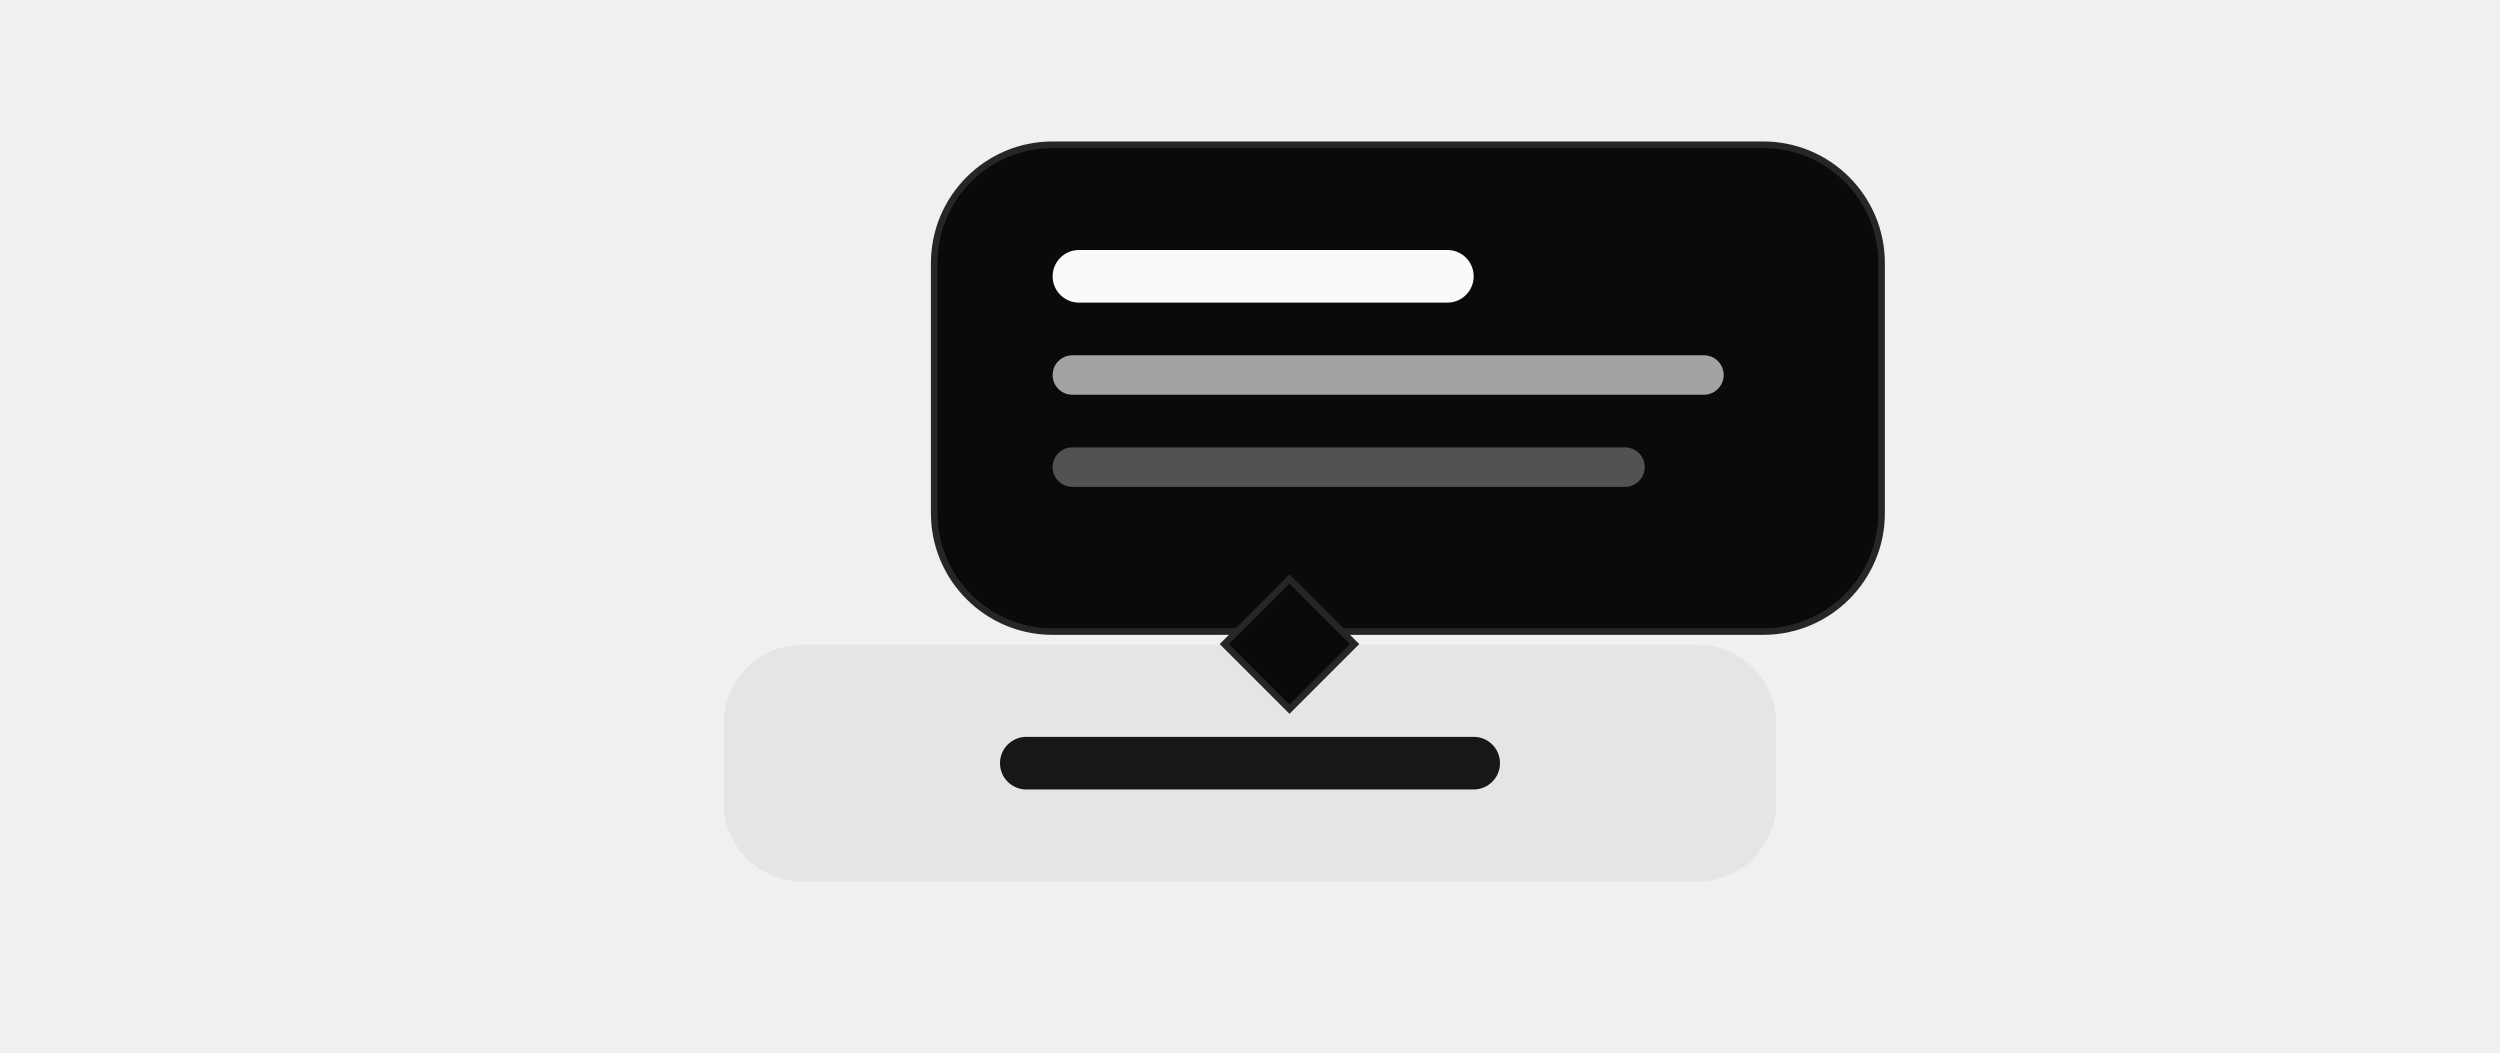
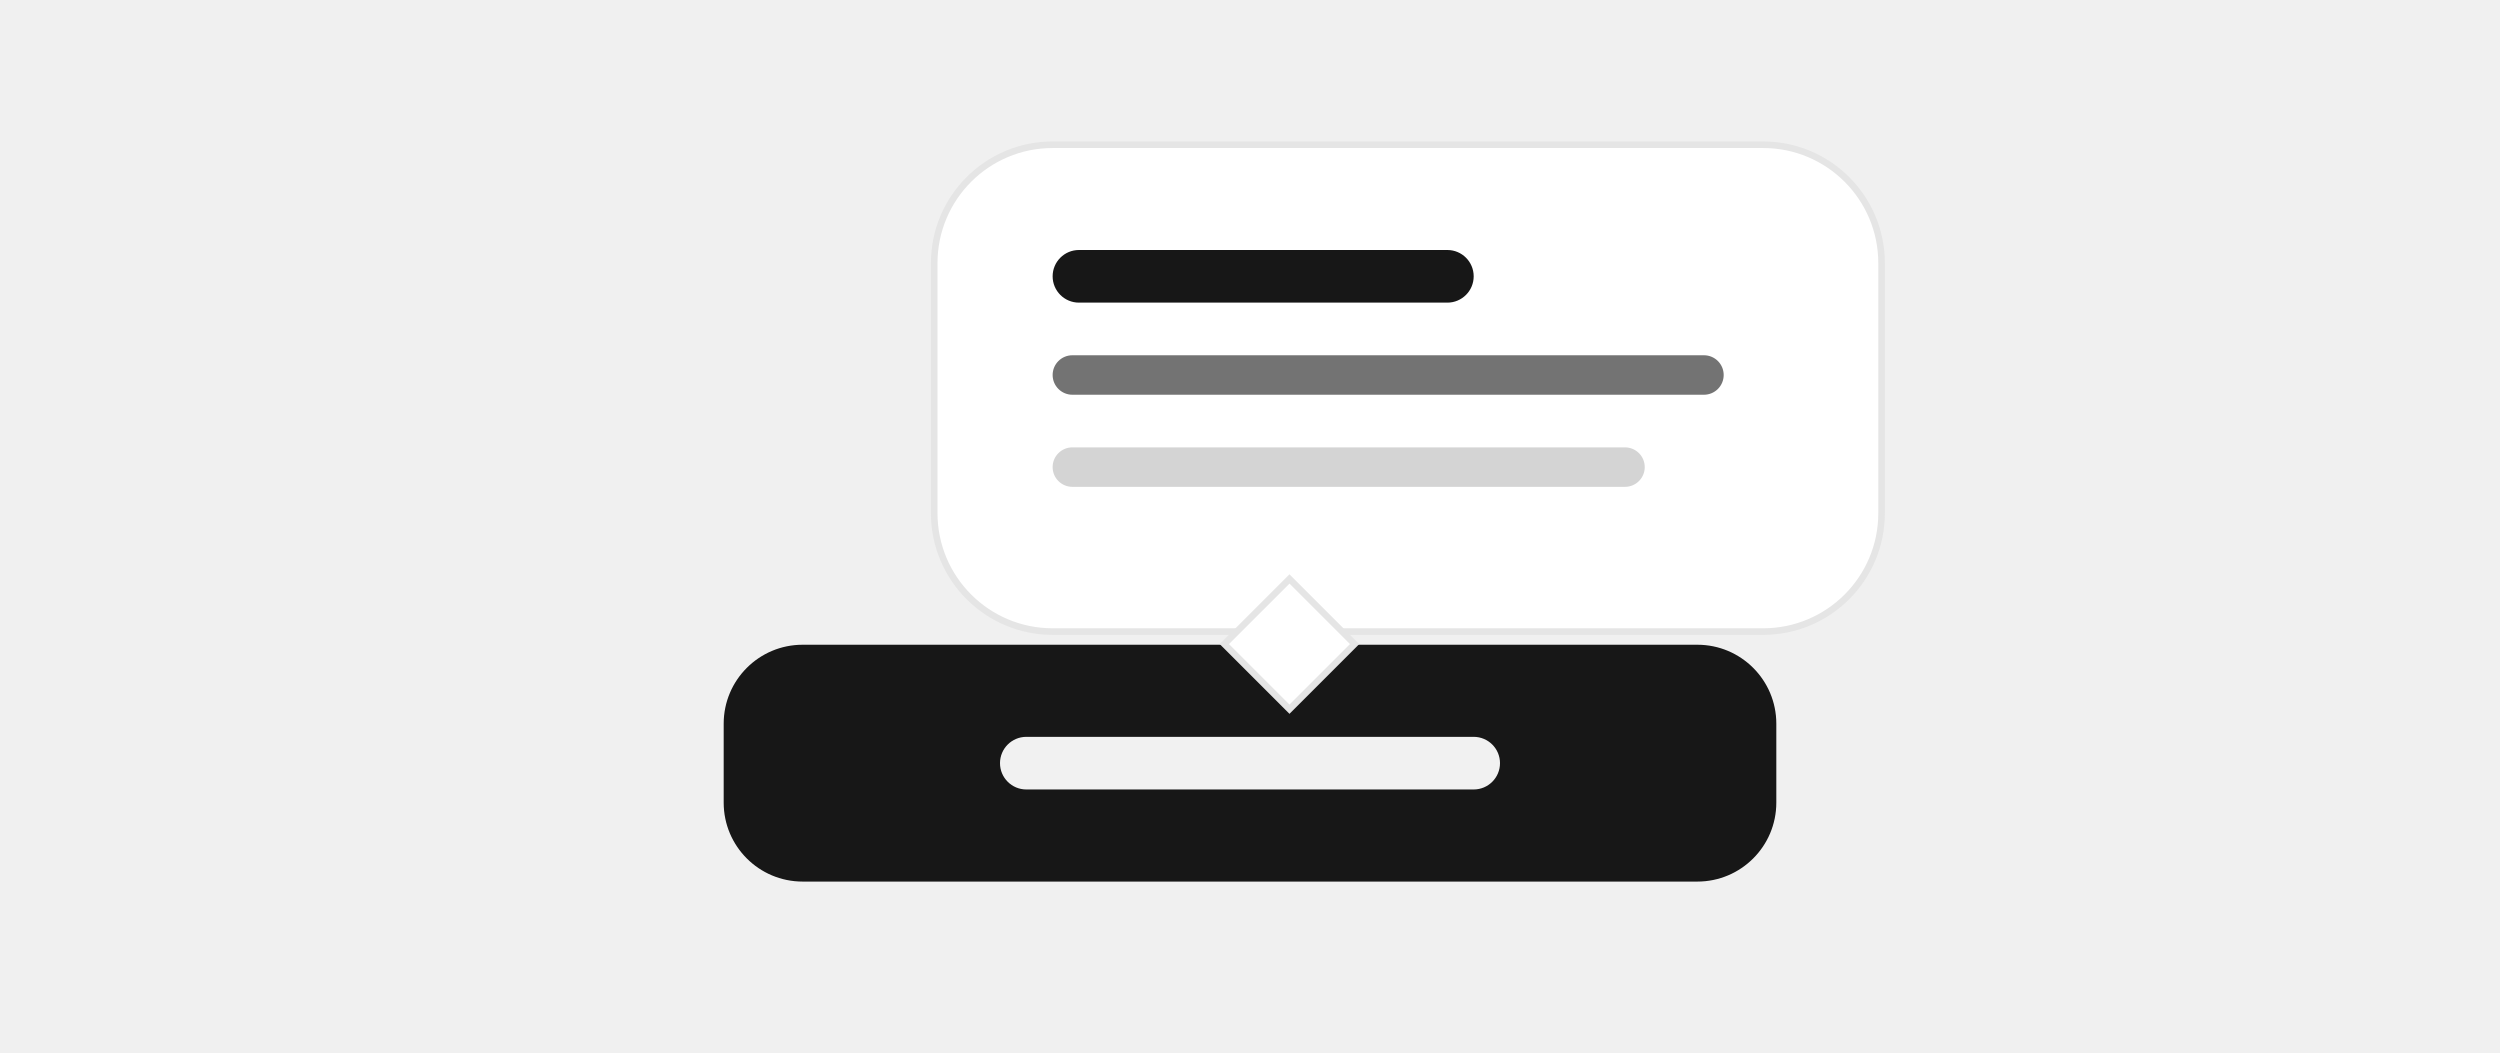
<svg xmlns="http://www.w3.org/2000/svg" width="380" height="160" viewBox="0 0 380 160" fill="none">
-   <rect x="110" y="98" width="160" height="36" rx="12" fill="#E5E5E5" />
-   <rect x="152" y="112" width="76" height="8" rx="4" fill="#171717" />
-   <rect x="142" y="22" width="144" height="74" rx="18" fill="#0A0A0A" stroke="#262626" />
-   <rect x="160" y="38" width="64" height="8" rx="4" fill="#FAFAFA" />
-   <rect x="160" y="54" width="102" height="6" rx="3" fill="#A3A3A3" />
-   <rect x="160" y="68" width="90" height="6" rx="3" fill="#525252" />
-   <rect x="196" y="88" width="14" height="14" transform="rotate(45 196 88)" fill="#0A0A0A" stroke="#262626" />
+   <rect x="110" y="98" width="160" height="36" rx="12" fill="#171717" />
+   <rect x="152" y="112" width="76" height="8" rx="4" fill="#FAFAFA" fill-opacity="0.96" />
+   <rect x="142" y="22" width="144" height="74" rx="18" fill="#FFFFFF" stroke="#E5E5E5" />
+   <rect x="160" y="38" width="64" height="8" rx="4" fill="#171717" />
+   <rect x="160" y="54" width="102" height="6" rx="3" fill="#737373" />
+   <rect x="160" y="68" width="90" height="6" rx="3" fill="#D4D4D4" />
+   <rect x="196" y="88" width="14" height="14" transform="rotate(45 196 88)" fill="#FFFFFF" stroke="#E5E5E5" />
</svg>
